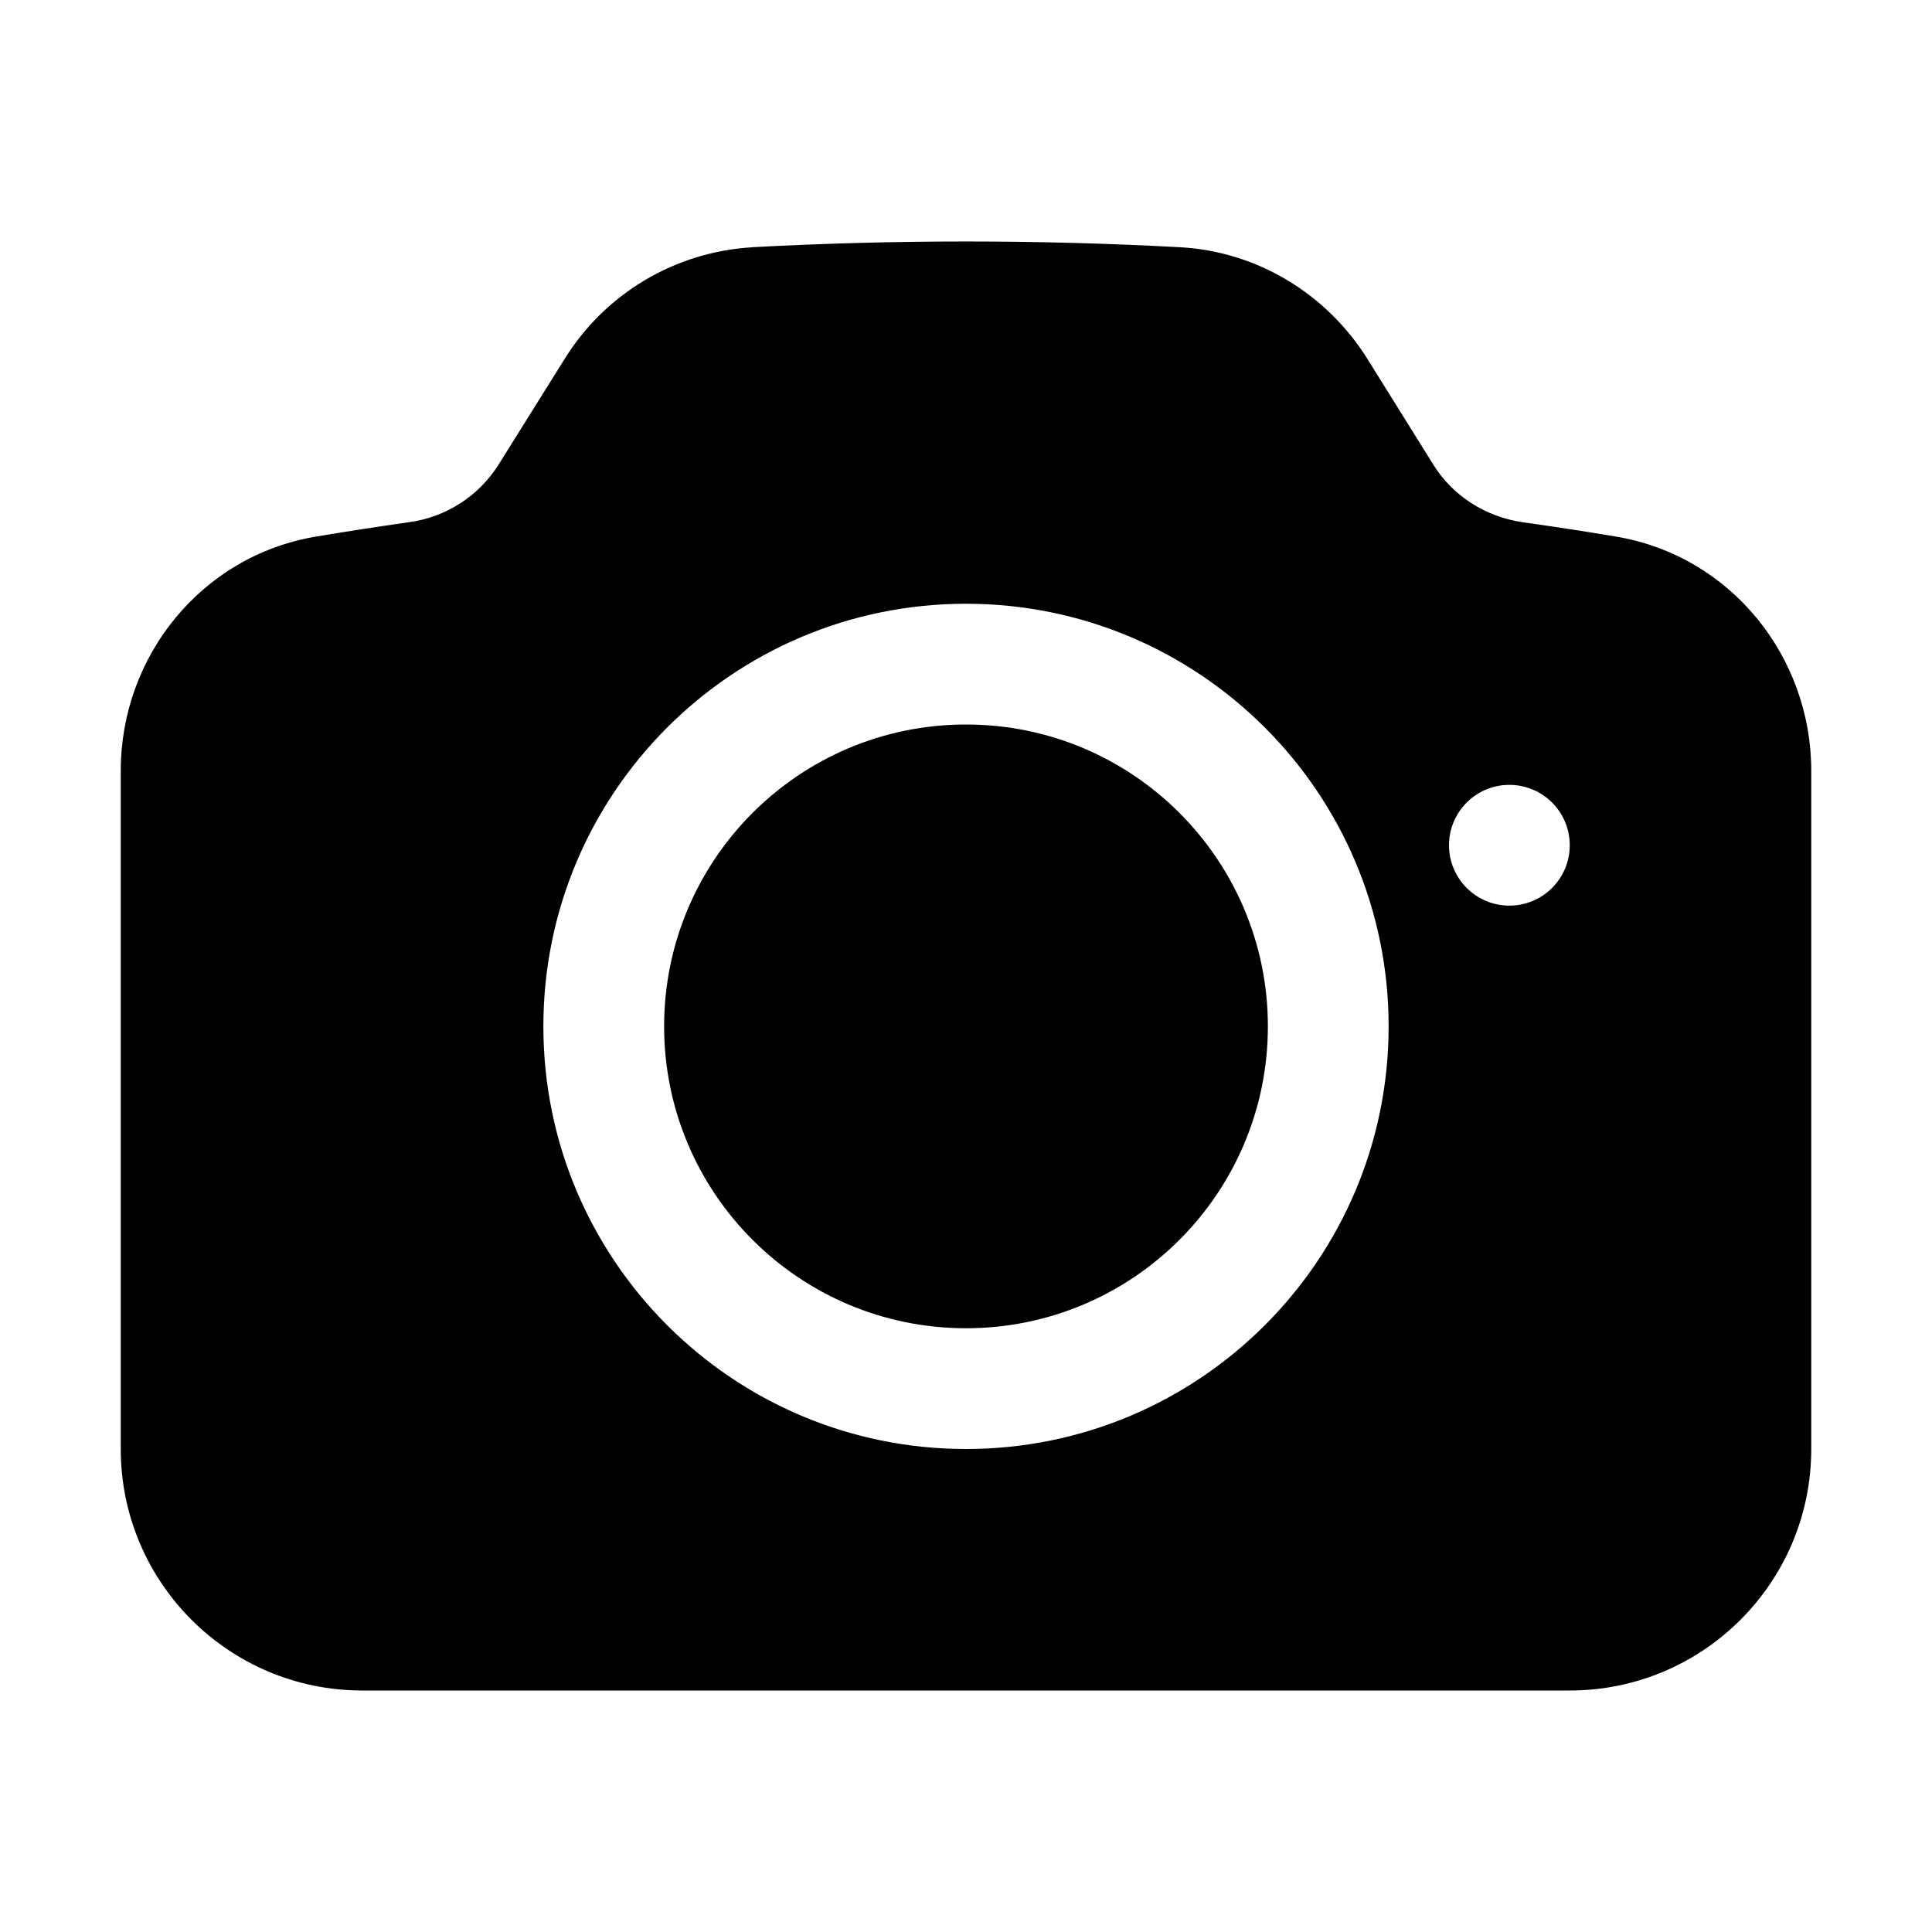
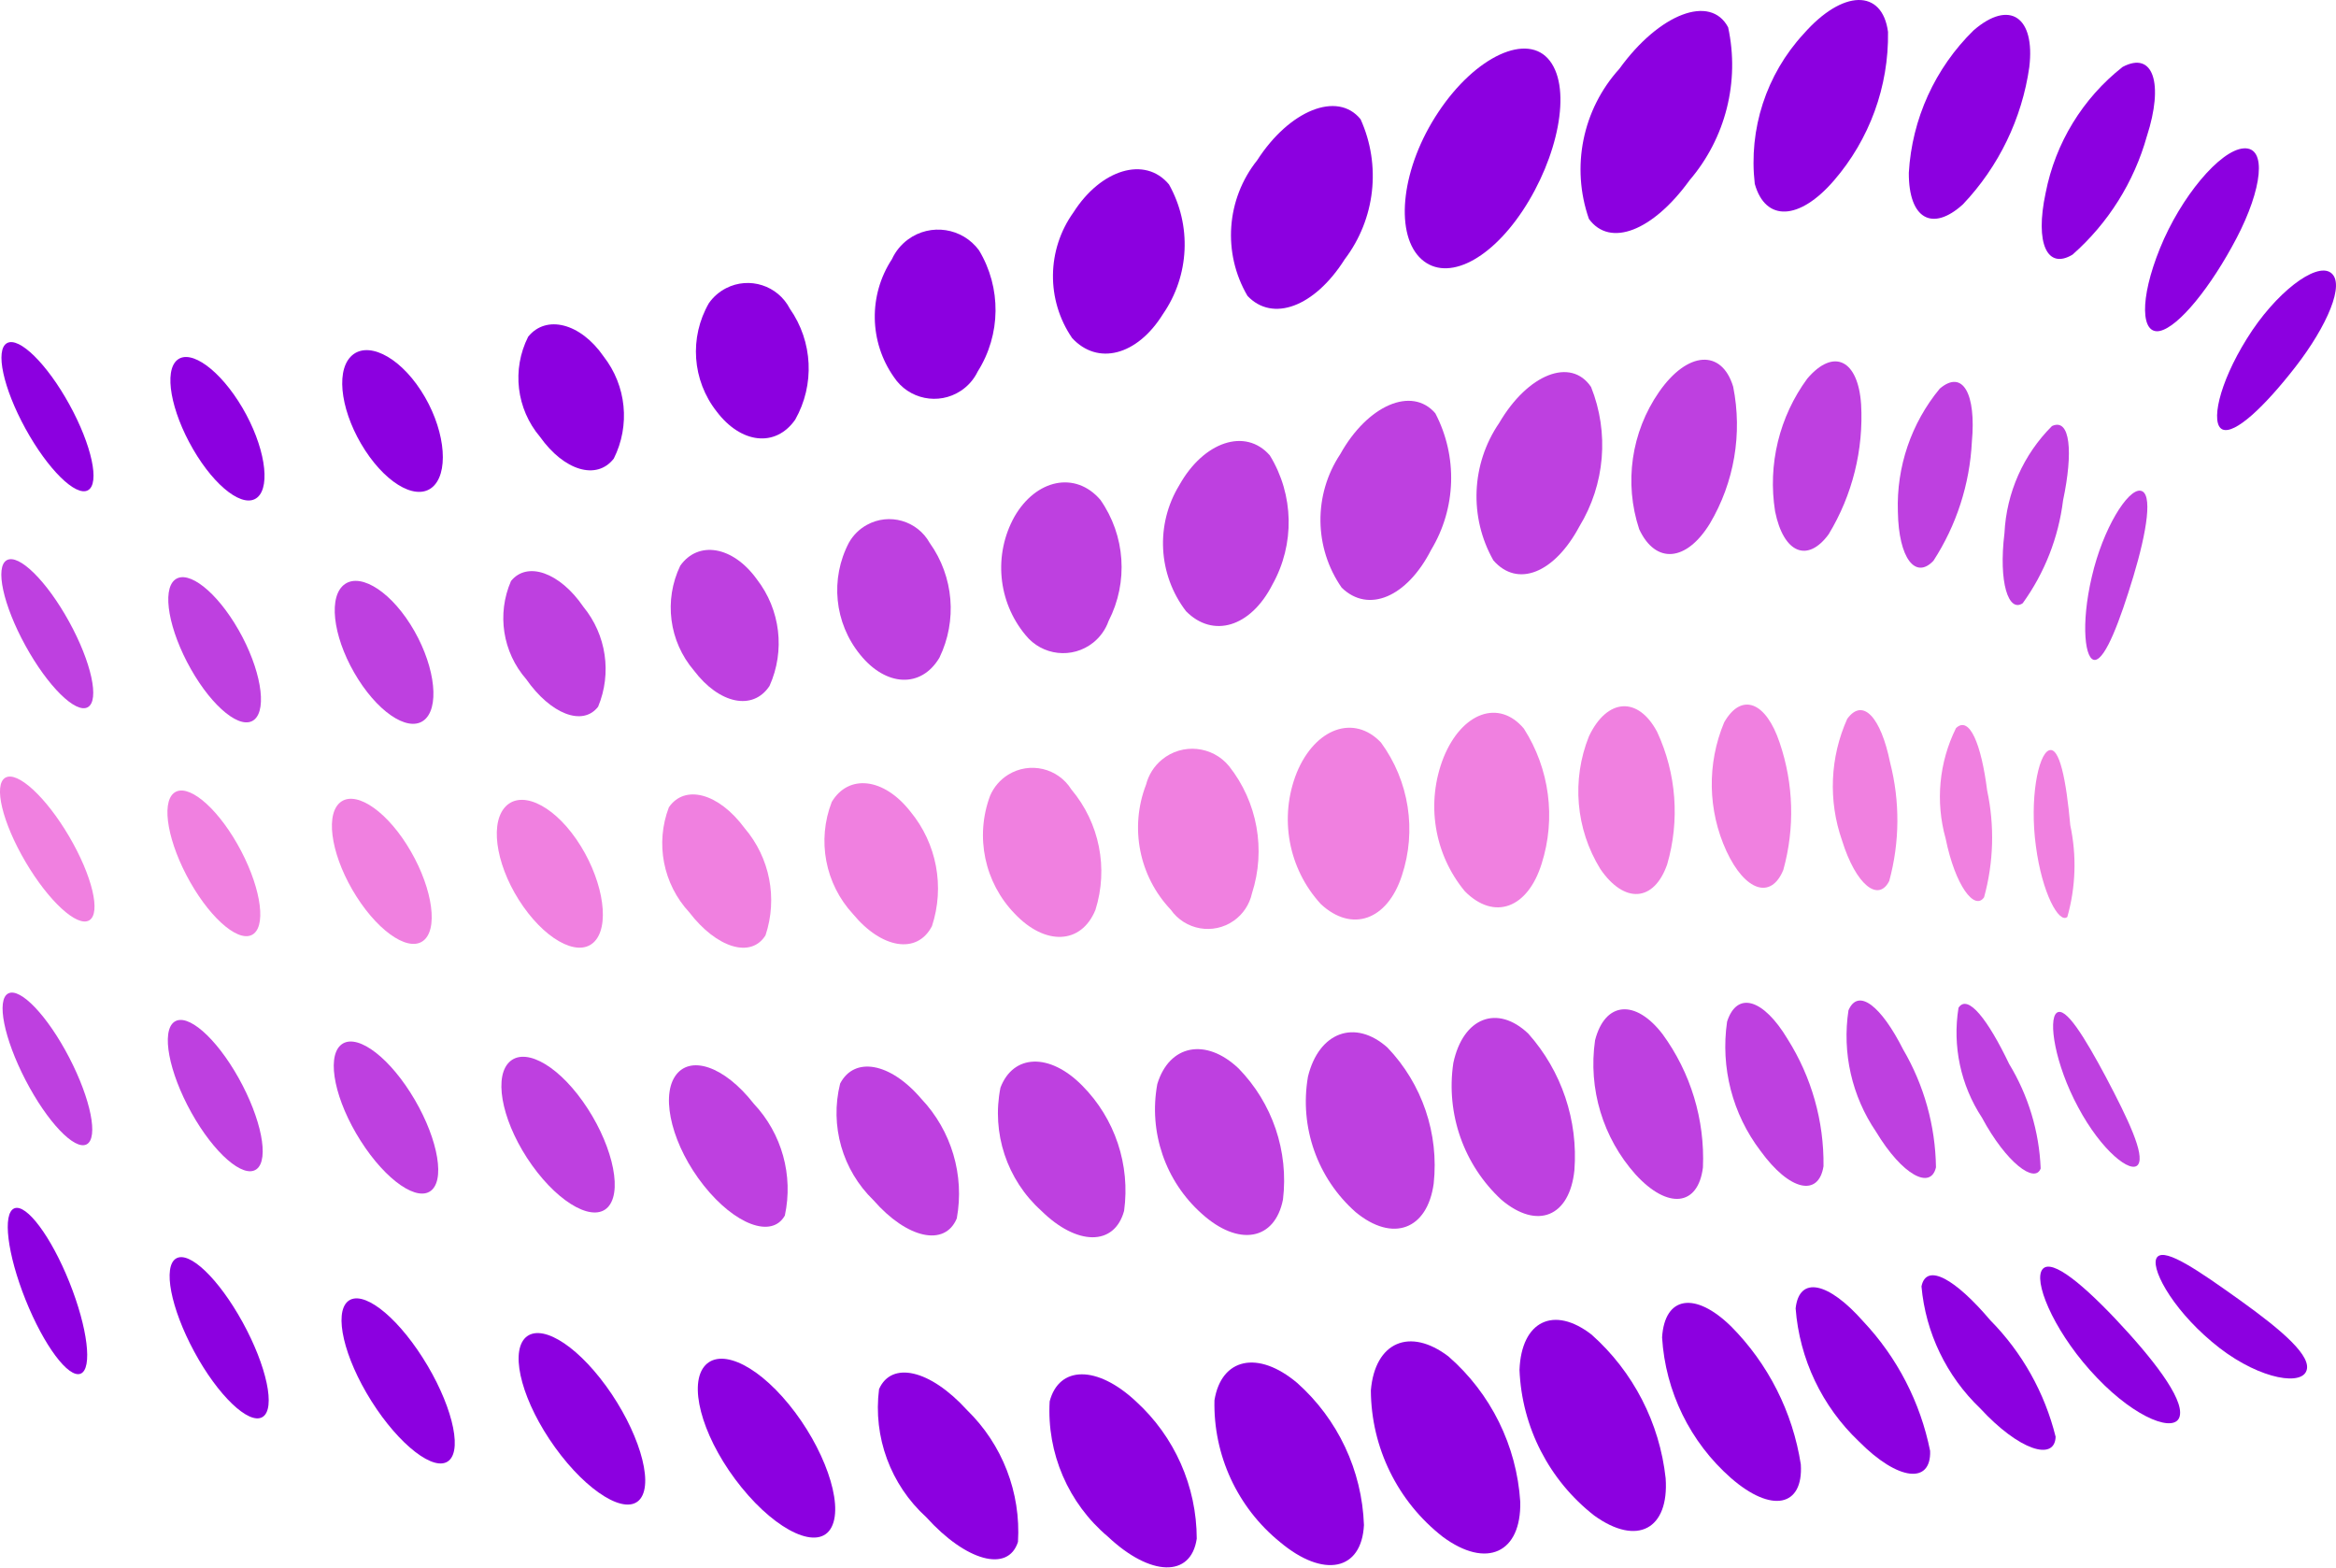
- <svg xmlns="http://www.w3.org/2000/svg" version="1.1" width="24" height="24">
-   <svg viewBox="0 0 24 24" fill="currentColor" class="w-6 h-6">
-     <path d="M12 9a3.75 3.75 0 100 7.5A3.75 3.75 0 0012 9z" />
-     <path fill-rule="evenodd" d="M9.344 3.071a49.52 49.52 0 015.312 0c.967.052 1.83.585 2.332 1.39l.821 1.317c.24.383.645.643 1.11.71.386.054.77.113 1.152.177 1.432.239 2.429 1.493 2.429 2.909V18a3 3 0 01-3 3h-15a3 3 0 01-3-3V9.574c0-1.416.997-2.67 2.429-2.909.382-.064.766-.123 1.151-.178a1.56 1.56 0 001.11-.71l.822-1.315a2.942 2.942 0 012.332-1.39zM6.75 12.75a5.25 5.25 0 1110.5 0 5.25 5.25 0 01-10.5 0zm12-1.5a.75.75 0 100-1.5.75.75 0 000 1.5z" clip-rule="evenodd" />
-   </svg>
-   <style>@media (prefers-color-scheme: light) { :root { filter: none; } }
- @media (prefers-color-scheme: dark) { :root { filter: invert(100%); } }
- </style>
+ <svg xmlns="http://www.w3.org/2000/svg" id="Camada_2" viewBox="0 0 1666.67 1118.23">
+   <defs>
+     <style>.cls-1{fill:#f080e0;}.cls-2{fill:#be40e0;}.cls-3{fill:#8c00e0;}</style>
+   </defs>
+   <g id="Camada_1-2">
+     <path class="cls-3" d="M1598.54,927.89c-29.11-20.78-53.32-37.63-59.31-31.17-5.87,6.18,9.21,35.65,38.81,60.51,29.46,25.09,61.84,31.99,67.2,21.49,5.5-10.61-17.72-30.02-46.71-50.83Z" />
+     <path class="cls-3" d="M1509.01,940.63c-26.42-27.8-48.1-44.6-52.67-33.5-4.44,10.93,11.55,46.45,39.79,75.81,28.17,29.57,56.49,39.81,59.1,27.13,2.74-12.71-19.87-41.58-46.23-69.44Z" />
+     <path class="cls-3" d="M1420.13,942.04c-25-29.53-45.7-41.46-49.21-24.28,2.96,33.11,17.84,64.02,41.87,86.99,27.8,30.15,53.23,37.93,53.84,20.3-7.76-31.34-23.82-60.02-46.49-83.01Z" />
+     <path class="cls-3" d="M1329.35,942.72c-24.76-28.09-45.62-32.8-48.22-9.26,2.75,36.1,18.81,69.89,45.06,94.83,28.16,28.46,51.75,30.65,50.89,6.83-6.95-34.66-23.49-66.67-47.73-92.4Z" />
+     <path class="cls-3" d="M1234.92,946.15c-25.46-24.85-47.21-21.6-49.07,8.01,2.35,38.6,19.99,74.67,49.02,100.22,29.18,25.5,51.85,20.5,49.96-9.61-5.79-37.32-23.26-71.85-49.9-98.63Z" />
+     <path class="cls-3" d="M1135.59,952.2c-26.87-20.9-50.14-9.88-51.47,25.13,1.63,40.81,21.14,78.83,53.35,103.95,30.75,22.14,53.44,9.55,50.92-26.61-4.29-39.52-23.1-76.04-52.8-102.47Z" />
+     <path class="cls-3" d="M1033.48,967.77c-27.63-21.07-52.51-10.35-55.41,24.18.2,40.84,19.11,79.34,51.31,104.46,31.28,23.12,56.08,11.46,55.28-25-2.55-39.99-20.98-77.31-51.19-103.64Z" />
+     <path class="cls-3" d="M925.43,986.57c-27.91-23.49-54.05-17.74-58.95,12.43-.9,39.15,16.37,76.5,46.78,101.18,31.03,26.01,58.22,20.52,59.88-12.15-1.36-38.92-18.6-75.59-47.71-101.47Z" />
+     <path class="cls-3" d="M810.41,999.74c-27.74-25.87-54.79-25.47-61.5.04-2.14,36.95,13.28,72.74,41.6,96.57,30.22,28.43,59.22,29.41,63.33,1.39-.06-37.32-15.83-72.89-43.44-98Z" />
+     <path class="cls-3" d="M689.94,1005.99c-26.49-29.07-53.9-35.09-62.76-14.94-4.36,34.14,8.22,68.26,33.7,91.4,28.17,31.21,58.37,39.83,65.42,17.56,2.14-35.14-11.13-69.47-36.36-94.02Z" />
+     <path class="cls-3" d="M562.79,1001.87c-24.9-30.45-51.67-40.97-61.51-25.32-9.72,15.69,1.85,52.63,27.72,84.56,25.87,31.93,55.54,45.57,64.31,28.35,8.81-17.13-5.67-57.27-30.53-87.6Z" />
+     <path class="cls-3" d="M432.37,988.78c-22.64-31.08-48.05-45.37-58.25-33.64-10.12,11.78-1.04,45.62,21.91,77.51,22.9,31.82,51.01,49.24,60.83,36.66,9.82-12.59-1.89-49.49-24.48-80.53Z" />
+     <path class="cls-3" d="M301.5,968.52c-19.96-31.22-43.27-48.5-53.33-40.09-9.98,8.5-2.96,39.77,16.83,71.17,19.79,31.4,45.2,51.15,55.3,42.43,10.11-8.72,1.09-42.43-18.81-73.51Z" />
+     <path class="cls-3" d="M173.1,943.32c-17.17-31.17-38.1-51.2-47.52-45.44-9.42,5.76-3.87,35.23,12.98,66.4,16.79,31.17,38.98,52.45,48.69,46.7,9.71-5.75,2.99-36.51-14.15-67.66Z" />
+     <ellipse class="cls-3" cx="33.95" cy="921.02" rx="16.85" ry="63.54" transform="translate(-340.27 78.77) rotate(-21.84)" />
+     <path class="cls-2" d="M1502.75,768.87c-15.47-28.96-29.1-51.21-35.37-46.26-6.1,4.81-1.4,36.33,15.33,67.36,16.63,31.18,37.89,47.84,42.76,40.87,4.97-7.07-7.37-32.89-22.73-61.96Z" />
+     <path class="cls-2" d="M1433.48,759.08c-15.01-31.36-29.5-50.36-36.14-40.09-4.42,27.31,1.55,55.28,16.74,78.4,17.35,32.25,37.75,47.33,41.88,36.26-1.05-26.36-8.78-52.02-22.48-74.57Z" />
+     <path class="cls-2" d="M1357.8,748.66c-15.62-30.92-31.99-44.08-38.97-27.86-4.61,30.31,2.41,61.25,19.66,86.6,18.79,31.15,39.06,41.69,42.77,25.39-.41-29.6-8.5-58.59-23.46-84.13Z" />
+     <path class="cls-2" d="M1275.36,741.25c-17.17-28.61-36-34.5-43.14-12.36-4.76,32.68,3.83,65.91,23.84,92.19,20.75,28.63,41.45,33.03,44.96,10.97.4-32.11-8.51-63.65-25.66-90.79Z" />
+     <path class="cls-2" d="M1186.13,737.71c-19.37-25.11-40.97-23.22-48.1,4.44-5,34.61,5.57,69.66,28.87,95.73,23.08,25.28,44.69,22.66,48.1-5,1.45-34.08-8.73-67.64-28.87-95.17Z" />
+     <path class="cls-2" d="M1090.4,737.43c-22.08-20.98-46.5-11.6-53.48,20.87-5.44,36.24,7.42,72.83,34.33,97.7,25.67,21.63,48.61,11.96,52.04-21.04,2.74-35.63-9.13-70.84-32.89-97.53Z" />
+     <path class="cls-2" d="M989.93,747.38c-23.16-20.62-48.97-11.13-56.74,20.75-6.18,35.95,6.71,72.53,34.06,96.67,26.4,21.77,51.09,12.57,55.65-20.37,3.86-35.63-8.21-71.15-32.98-97.05Z" />
+     <path class="cls-2" d="M883.62,762.19c-23.42-22.12-49.43-16.78-57.92,11.21-6.31,34.29,5.74,69.39,31.79,92.56,26.1,23.56,52.09,19.17,57.88-10.18,4.15-34.4-7.53-68.82-31.75-93.59Z" />
+     <path class="cls-2" d="M772.2,774.57c-23.29-23.66-49.28-22.6-58.4,1.4-6.46,32.34,4.58,65.69,29.07,87.77,25.39,25.06,52.21,25.48,59.14.14,4.51-32.79-6.51-65.81-29.81-89.31Z" />
+     <path class="cls-2" d="M657.33,783.93c-22.21-26.05-47.81-30.38-57.92-10.88-7.49,30.03,1.59,61.77,23.84,83.29,23.7,27.13,50.81,33.51,59.4,12.9,5.62-30.84-3.78-62.52-25.32-85.31Z" />
+     <path class="cls-2" d="M537.77,787.39c-21.15-27.04-45.93-35.16-56.24-19.36-10.24,15.75-1.48,49.97,20.58,77.76,22.06,27.79,48.5,38.03,57.85,21.44,6.19-28.64-2.1-58.5-22.19-79.83Z" />
+     <path class="cls-2" d="M415.79,785.74c-19.7-27.75-43.32-39.24-53.54-26.82-10.14,12.35-2.77,44.31,17.37,72.47,20.14,28.16,45.29,41.6,55.02,28.75,9.73-12.85.85-46.75-18.85-74.4Z" />
+     <path class="cls-2" d="M292.75,779.41c-18.03-28.28-40.11-42.91-49.97-33.51-9.86,9.4-3.61,39.52,14.5,67.96,18.05,28.46,41.33,44.52,51.06,34.88,9.73-9.63,2.42-41.11-15.59-69.33Z" />
+     <path class="cls-2" d="M170.16,768.93c-16.24-28.93-36.61-46.57-45.89-39.84-9.28,6.73-3.91,35.61,12.23,64.62,16.14,29.01,37.13,47.31,46.49,40.46,9.36-6.86,3.4-36.28-12.83-65.24Z" />
+     <ellipse class="cls-2" cx="33.79" cy="762.63" rx="17.53" ry="60.66" transform="translate(-347.59 101.34) rotate(-27.44)" />
+     <path class="cls-1" d="M1477.09,588.78c-2.89-31.99-7.65-56.66-15.35-53.39-7.57,3.23-13.76,34.6-9.19,68.25,4.44,33.77,16.54,55.49,22.43,50.56,6.03-21.31,6.75-43.77,2.11-65.42Z" />
+     <path class="cls-1" d="M1417.78,563.98c-4.17-32.98-12.59-53.71-22.23-44.52-12.12,24.45-14.76,52.53-7.39,78.81,6.86,33.73,20.67,51.7,27.43,41.88,6.83-24.85,7.58-50.97,2.19-76.17Z" />
+     <path class="cls-1" d="M1348.5,543.88c-6.51-31.97-19.35-46.5-30.57-31-12.27,27.37-13.59,58.39-3.7,86.7,9.94,31.95,25.97,44.28,33.69,28.94,7.54-27.68,7.74-56.86.58-84.64Z" />
+     <path class="cls-1" d="M1269.77,529.97c-9.75-29.37-27.26-36.29-39.64-14.59-12.33,29.49-11.74,62.8,1.64,91.84,13.44,28.92,31.95,34.53,40.58,13.4,8.28-29.79,7.38-61.38-2.58-90.64Z" />
+     <path class="cls-1" d="M1182.37,522.26c-13.55-25.65-35.72-24.32-48.69,3.03-12.47,31.05-9.47,66.18,8.1,94.67,17.16,25.09,38.31,23.5,47.68-3.21,9.14-31.31,6.63-64.88-7.09-94.48Z" />
+     <path class="cls-1" d="M1087.28,519.87c-17.69-21.21-44.18-11.77-57.29,20.45-12.79,32.26-6.96,68.92,15.2,95.63,20.94,20.98,44.78,12.16,54.74-19.77,10.3-32.39,5.66-67.68-12.66-96.31Z" />
+     <path class="cls-1" d="M985.3,529.75c-19.29-20.33-46.98-10.29-60.1,21.49-12.77,31.96-6.09,68.41,17.18,93.77,22.08,20.52,47.4,11.62,57.8-20.26,10.72-32.2,5.18-67.61-14.88-94.99Z" />
+     <path class="cls-1" d="M876.94,546.64c-11.9-14.53-33.33-16.66-47.85-4.76-5.62,4.6-9.62,10.88-11.41,17.92-11.85,30.63-4.99,65.35,17.61,89.18,10.22,14.6,30.34,18.15,44.93,7.93,6.64-4.65,11.29-11.62,13.02-19.54,10.04-31.07,3.93-65.1-16.3-90.72Z" />
+     <path class="cls-1" d="M764.44,563.3c-9.55-15.39-29.77-20.13-45.16-10.58-5.75,3.56-10.25,8.82-12.89,15.04-10.87,29.11-4,61.88,17.64,84.17,21.64,22.81,47.35,22,57.53-2.76,9.36-29.67,2.9-62.06-17.12-85.87Z" />
+     <path class="cls-1" d="M649.57,579.03c-19.02-24.31-44.18-26.93-56.14-6.89-10.64,27.36-4.76,58.4,15.15,79.97,20.38,24.67,45.73,29.04,56.34,8.65,9.24-28.07,3.45-58.92-15.35-81.73Z" />
+     <path class="cls-1" d="M531.22,590.79c-18.56-25.13-42.67-31.32-53.99-14.85-9.8,25.69-4.18,54.72,14.51,74.9,19.42,25.36,44.02,33.2,54.44,16.43,8.77-26.35,3.09-55.37-14.95-76.47Z" />
+     <path class="cls-1" d="M411.21,598.77c-17.85-25.83-40.81-35.43-51.49-22.23-10.68,13.2-4.64,44.28,13.65,70.27,18.29,25.98,41.77,36.94,51.94,23.58,10.17-13.37,3.7-45.8-14.1-71.62Z" />
+     <path class="cls-1" d="M290.25,602.65c-16.87-26.61-38.53-39.47-48.51-29.3-9.98,10.17-4.38,39.72,12.69,66.43,17.07,26.71,39.1,40.5,48.88,30.21,9.78-10.29,3.81-40.75-13.06-67.33Z" />
+     <path class="cls-1" d="M169.3,602.1c-15.76-27.6-35.96-43.75-45.27-36.3-9.24,7.44-4.07,35.87,11.7,63.6,15.77,27.73,36.16,44.25,45.43,36.66,9.28-7.6,3.89-36.35-11.86-63.96Z" />
+     <ellipse class="cls-1" cx="33.73" cy="605.72" rx="18.01" ry="59.03" transform="translate(-302.51 100.77) rotate(-30.47)" />
+     <path class="cls-2" d="M1522.12,411.2c9.66-32.11,14.1-59.95,4.97-61.12-9.02-1.17-26.65,26.9-34.62,61.32-8.1,34.45-4.85,60.49,2.48,59.39,7.44-1.17,17.41-27.37,27.17-59.59Z" />
+     <path class="cls-2" d="M1471.94,356.98c7.27-34.36,5.25-59.08-7.9-53.03-20.42,20.36-32.51,47.61-33.91,76.42-4.35,35.32,2.96,56.87,13.02,50,15.63-21.65,25.53-46.9,28.79-73.4Z" />
+     <path class="cls-2" d="M1406.87,315.28c3.16-34.08-6.37-52.09-22.92-38-20.34,24.61-30.96,55.82-29.87,87.73.56,33.68,12.71,48.54,25.4,35.03,16.43-25.35,25.87-54.58,27.39-84.75Z" />
+     <path class="cls-2" d="M1327.83,288.26c-2.16-31.47-19.45-40.26-38.34-18.21-20.04,27.25-28.33,61.39-23.01,94.79,6.06,30.04,23.22,36.81,38.22,16.32,16.93-27.92,24.99-60.3,23.14-92.9Z" />
+     <path class="cls-2" d="M1236.56,275.83c-8.19-26.98-32.66-25.35-52.9,3.83-19.83,28.61-25.06,64.87-14.14,97.92,11.71,25.13,33.67,23.21,50.4-4,17.44-29.4,23.37-64.23,16.64-97.75Z" />
+     <path class="cls-2" d="M1135.18,276.08c-14.39-21.35-45.09-9.3-65.56,25.69-19.98,29.2-21.58,67.24-4.14,98.02,17.18,19.74,43.52,9.17,61.36-24.2,18.29-30.01,21.38-66.87,8.34-99.51Z" />
+     <path class="cls-2" d="M1024.07,294.87c-16.77-19.52-48.39-5.76-67.8,29.08-19.24,28.96-18.86,66.73.96,95.29,18.99,18.52,46.52,6.9,63.83-26.92,17.94-29.73,19.08-66.66,3.01-97.44Z" />
+     <path class="cls-2" d="M905.99,324.9c-17.42-19.96-47.24-9.78-64.55,21.17-17.17,28.1-15.27,63.86,4.76,89.99,19.2,19.44,46.09,11.46,61.63-19,16.11-28.79,15.41-64.04-1.84-92.16Z" />
+     <path class="cls-2" d="M785.06,356.56c-17.82-20.7-45.9-14.68-61.29,12.06-15.05,27.07-11.92,60.6,7.88,84.42,11.84,14.84,33.46,17.28,48.31,5.44,5.05-4.03,8.86-9.39,11-15.49,14.23-27.68,11.96-60.95-5.9-86.44Z" />
+     <path class="cls-2" d="M663.34,387.39c-8.84-15.96-28.94-21.73-44.9-12.89-5.29,2.93-9.68,7.26-12.68,12.52-13.66,25.88-10.52,57.43,7.98,80.1,18.36,22.72,43.42,24.1,56.5,2.12,12.86-26.49,10.21-57.89-6.89-81.86Z" />
+     <path class="cls-2" d="M539.92,413.19c-17.17-23.77-41.84-27.6-54.57-9.61-11.85,24.66-8.03,53.99,9.75,74.79,17.95,23.74,41.99,29.04,53.92,11.03,11.31-25.13,7.81-54.45-9.1-76.21Z" />
+     <path class="cls-2" d="M416.25,432.96c-16.9-24.76-40.18-32.67-51.66-18.45-10.23,23.5-5.99,50.79,10.88,70.09,17.35,24.82,40.29,33.87,51.27,19.59,9.92-23.86,5.89-51.24-10.49-71.23Z" />
+     <path class="cls-2" d="M292.83,445.49c-16.39-25.93-38.28-37.86-48.66-27.16-10.38,10.7-5.17,40.22,11.41,66.32,16.58,26.1,38.27,38.72,48.4,27.83s5.22-41.11-11.15-66.99Z" />
+     <path class="cls-2" d="M170.25,449.51c-15.62-27.4-36.02-43.36-45.46-35.89-9.44,7.48-4.29,36.02,11.38,63.7,15.67,27.68,35.91,43.88,45.29,36.09,9.38-7.8,4.42-36.49-11.2-63.9Z" />
+     <ellipse class="cls-2" cx="33.76" cy="452.09" rx="17.77" ry="59.88" transform="translate(-213.71 72.24) rotate(-28.81)" />
+     <path class="cls-3" d="M1637.91,261.53c22.23-28.71,35.73-59.36,25-66.99-10.59-7.61-39.55,14.35-59.79,47.01-20.4,32.7-26.01,61.12-17.4,64.84,8.75,3.65,29.83-16.04,52.19-44.86Z" />
+     <path class="cls-3" d="M1595.74,169.86c18.24-34.89,21.96-65.21,5.05-64.01-16.81,1.17-44.9,34.68-59.7,71.28-14.88,36.7-13.49,61.79-.11,58.98,13.44-2.94,36.43-31.25,54.76-66.25Z" />
+     <path class="cls-3" d="M1531.76,97.11c12.03-37.19,4.77-61.07-17.34-49.36-28.48,22.39-47.96,54.26-54.9,89.82-7.85,36.59,1.35,54.91,19.2,44.07,25.47-22.46,43.9-51.83,53.03-84.54Z" />
+     <path class="cls-3" d="M1447.85,47.82c4.3-35.59-13.93-48.5-39.76-26.16-27.5,26.94-43.98,63.17-46.2,101.6-.14,33.11,16.9,42.23,38.58,22.55,25.59-26.95,42.15-61.2,47.39-97.99Z" />
+     <path class="cls-3" d="M1347.05,22.75c-4.11-30.77-32.33-30.37-60.28,1.48-26.59,28.89-39.29,67.93-34.79,106.93,7.67,27.39,31.97,26.03,56.43-2.3,25.47-29.43,39.23-67.2,38.64-106.11Z" />
+     <path class="cls-3" d="M1232.98,19.49c-12.59-23.8-49.12-9.83-77.59,29.57-26.33,29.02-34.67,70.12-21.74,107.12,14.96,20.62,45.59,8.65,71.77-27.54,25.75-30.07,35.95-70.45,27.56-109.14Z" />
+     <path class="cls-3" d="M1105.8,43.46c-15.73-20.72-53.05-3.37-79.49,36.39-26.46,39.66-31.13,85.01-13.77,103.49,17.46,18.48,49.12,4.28,73.98-33.24,24.76-37.42,35.09-85.94,19.28-106.65Z" />
+     <path class="cls-3" d="M970.71,85.04c-16.57-20.38-50.91-6.21-73.72,29.26-22.13,27.71-24.9,66.2-6.95,96.79,17.87,18.94,47.8,8.01,69.37-26.1,21.82-28.72,26.17-67.09,11.31-99.96Z" />
+     <path class="cls-3" d="M834.05,131.6c-17.1-20.56-48.64-10.77-68.15,19.89-19.15,26.7-19.55,62.53-1,89.65,18.11,19.72,46.31,12.75,64.81-17.03,19-27.47,20.69-63.37,4.34-92.5Z" />
+     <path class="cls-3" d="M698.51,178.61c-11.85-16.14-34.54-19.61-50.68-7.76-4.95,3.63-8.89,8.47-11.46,14.04-16.82,25.67-16.27,59.02,1.39,84.12,10.46,15.9,31.83,20.3,47.73,9.84,5.21-3.43,9.39-8.2,12.09-13.82,16.61-26.32,16.97-59.75.93-86.42Z" />
+     <path class="cls-3" d="M563.54,220.25c-8.54-16.61-28.93-23.16-45.54-14.62-4.85,2.49-9.03,6.13-12.18,10.58-14.17,24.48-12,55.12,5.48,77.36,17.28,22.88,41.96,25.96,56.04,5.85,14.12-24.91,12.64-55.73-3.8-79.17Z" />
+     <path class="cls-3" d="M430.66,254.3c-16.63-24.05-41.15-29.9-53.84-14.05-11.77,23.36-8.42,51.5,8.5,71.45,17.02,23.99,40.34,31.28,52.61,15.46,11.85-23.66,9.02-52.02-7.28-72.86Z" />
+     <path class="cls-3" d="M300.28,278.57c-16.4-25.26-39.14-35.69-50.19-23.99-11.06,11.7-6.12,41.36,10.45,66.76,16.57,25.4,38.53,36.73,49.37,24.86,10.84-11.87,6.79-42.44-9.62-67.63Z" />
+     <path class="cls-3" d="M172.94,290.9c-15.81-26.86-36.75-42.02-46.45-34.11-9.71,7.92-4.58,36.37,11.24,63.65,15.82,27.27,36.29,42.71,45.97,34.37,9.68-8.33,5.03-37.07-10.76-63.92Z" />
+     <ellipse class="cls-3" cx="33.89" cy="297.27" rx="17.88" ry="59.91" transform="translate(-139.03 53.1) rotate(-28.8)" />
+   </g>
</svg>
